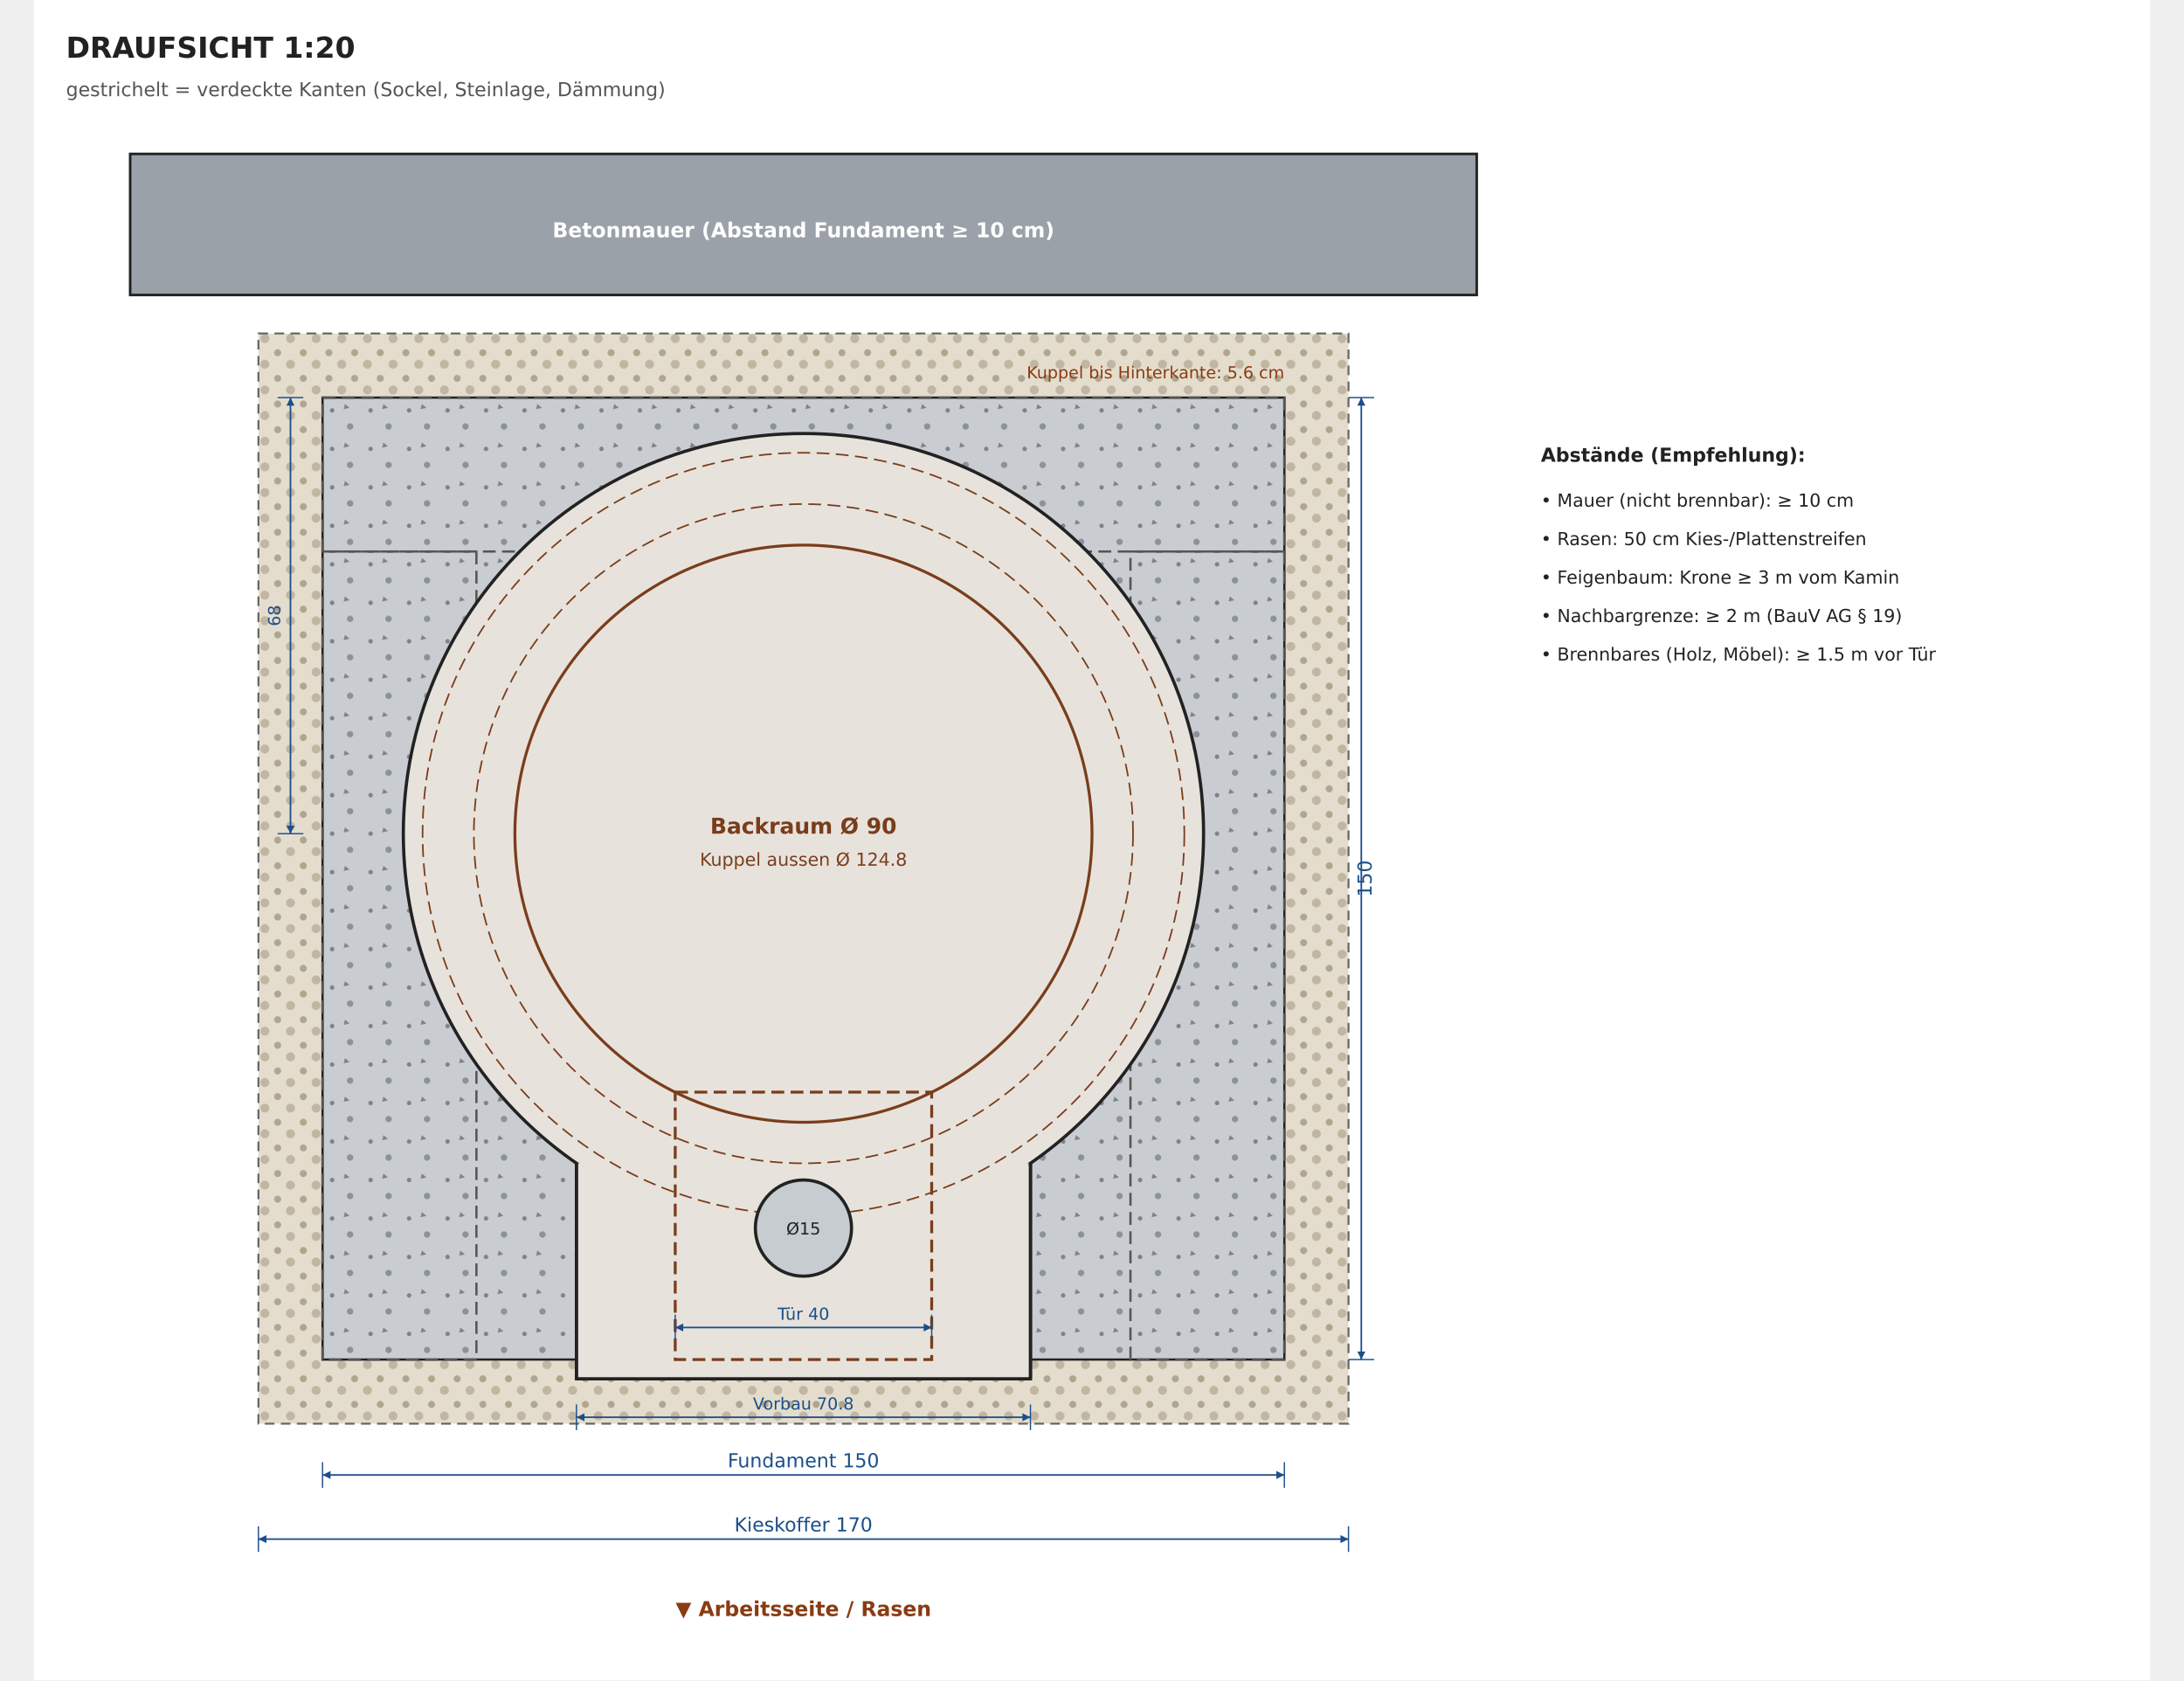
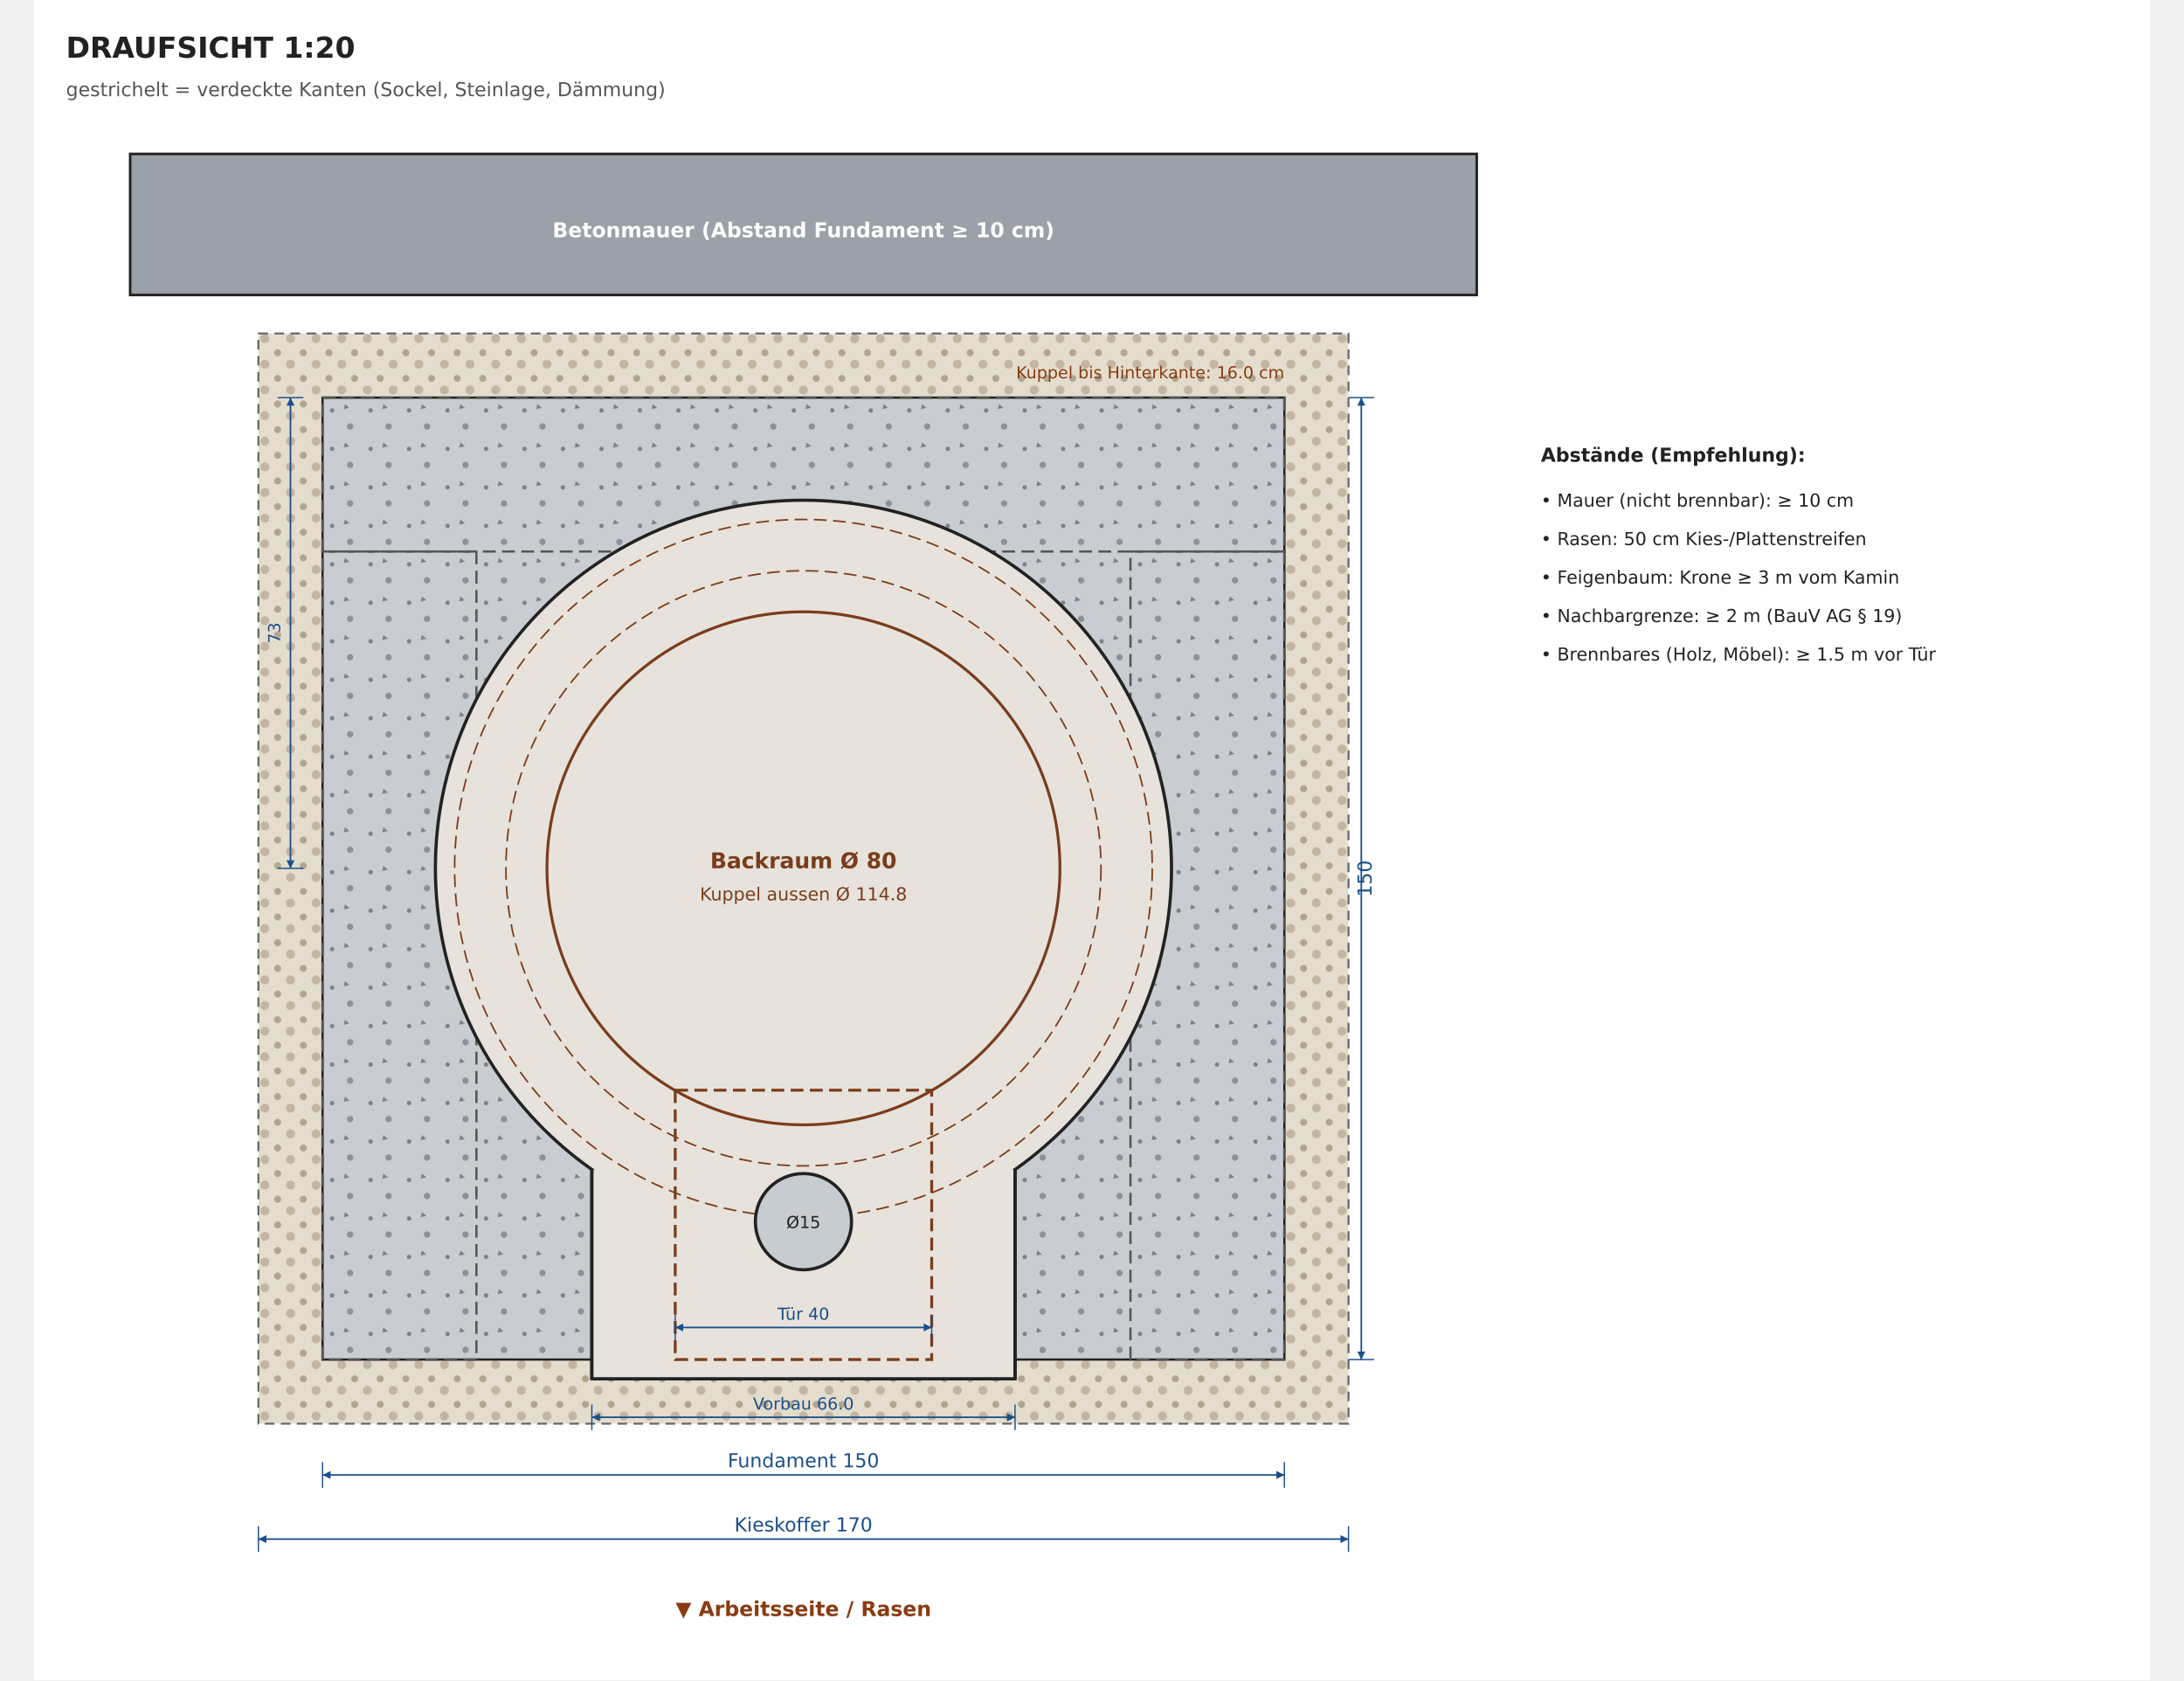
<svg xmlns="http://www.w3.org/2000/svg" width="1300" height="1000" viewBox="-45 -62 330 262" font-family="DejaVu Sans, Arial, sans-serif">
  <defs>
    <pattern id="pKies" width="4" height="4" patternUnits="userSpaceOnUse">
      <rect width="4" height="4" fill="#d8cfb8" />
      <circle cx="1" cy="1" r="0.55" fill="#8f8060" />
      <circle cx="3" cy="2.8" r="0.7" fill="#a8977a" />
    </pattern>
    <pattern id="pBeton" width="6" height="6" patternUnits="userSpaceOnUse">
      <rect width="6" height="6" fill="#c9cdd2" />
      <circle cx="1.5" cy="2" r="0.35" fill="#7d838b" />
      <circle cx="4.3" cy="4.5" r="0.5" fill="#8c929a" />
      <path d="M3.5 1 l0.7 0.6 l-0.9 0.2z" fill="#7d838b" />
    </pattern>
    <pattern id="pSchal" width="5" height="5" patternUnits="userSpaceOnUse" patternTransform="rotate(45)">
      <rect width="5" height="5" fill="#b9bfc6" />
      <line x1="0" y1="0" x2="0" y2="5" stroke="#6d747c" stroke-width="0.5" />
    </pattern>
    <pattern id="pPerlit" width="4" height="4" patternUnits="userSpaceOnUse">
      <rect width="4" height="4" fill="#f3e7b3" />
      <circle cx="2" cy="2" r="0.45" fill="#fffaf0" stroke="#c8b46a" stroke-width="0.15" />
    </pattern>
    <pattern id="pIso" width="4" height="4" patternUnits="userSpaceOnUse">
      <rect width="4" height="4" fill="#f6edc9" />
      <circle cx="1" cy="3" r="0.4" fill="#fffaf0" stroke="#c8b46a" stroke-width="0.12" />
      <circle cx="3" cy="1" r="0.4" fill="#fffaf0" stroke="#c8b46a" stroke-width="0.12" />
    </pattern>
    <pattern id="pErde" width="6" height="6" patternUnits="userSpaceOnUse">
      <rect width="6" height="6" fill="#cdb48f" />
      <path d="M0 6 L6 0" stroke="#a0855f" stroke-width="0.4" />
    </pattern>
    <marker id="arr" viewBox="0 0 10 10" refX="10" refY="5" markerWidth="5" markerHeight="5" orient="auto-start-reverse">
      <path d="M0 0 L10 5 L0 10 z" fill="#1c4f8a" />
    </marker>
  </defs>
  <rect x="-45" y="-62" width="330" height="262" fill="#ffffff" />
  <rect x="-30.00" y="-38.00" width="210.00" height="22.00" fill="#9aa1a8" stroke="#222" stroke-width="0.4" />
  <text x="75.00" y="-25.00" font-size="3.2" text-anchor="middle" fill="#fff" font-weight="bold">Betonmauer (Abstand Fundament ≥ 10 cm)</text>
  <rect x="-10.00" y="-10.00" width="170.00" height="170.00" fill="url(#pKies)" stroke="#222" stroke-width="0.3" stroke-dasharray="1.5 1" opacity="0.7" />
  <rect x="0.00" y="0.00" width="150.00" height="150.00" fill="url(#pBeton)" stroke="#222" stroke-width="0.35" />
  <rect x="0.00" y="0.00" width="150.00" height="24.00" fill="none" stroke="#555" stroke-width="0.35" stroke-dasharray="2 1" />
  <rect x="0.00" y="24.00" width="24.00" height="126.00" fill="none" stroke="#555" stroke-width="0.35" stroke-dasharray="2 1" />
  <rect x="126.00" y="24.00" width="24.00" height="126.00" fill="none" stroke="#555" stroke-width="0.35" stroke-dasharray="2 1" />
-   <rect x="39.60" y="88.00" width="70.80" height="65.00" fill="#e7e3dc" stroke="#222" stroke-width="0.5" />
-   <circle cx="75.0" cy="68.0" r="62.4" fill="#e7e3dc" stroke="#222" stroke-width="0.5" />
-   <rect x="39.85" y="119.39" width="70.30" height="33.61" fill="#e7e3dc" stroke="none" stroke-width="0" />
-   <line x1="39.60" y1="119.39" x2="39.60" y2="153.00" stroke="#222" stroke-width="0.5" />
-   <line x1="110.40" y1="119.39" x2="110.40" y2="153.00" stroke="#222" stroke-width="0.5" />
-   <line x1="39.60" y1="153.00" x2="110.40" y2="153.00" stroke="#222" stroke-width="0.5" />
-   <circle cx="75.0" cy="68.0" r="59.4" fill="none" stroke="#7a3d1c" stroke-width="0.25" stroke-dasharray="2 1" />
-   <circle cx="75.0" cy="68.0" r="51.4" fill="none" stroke="#7a3d1c" stroke-width="0.25" stroke-dasharray="2 1" />
-   <circle cx="75.0" cy="68.0" r="45.0" fill="none" stroke="#7a3d1c" stroke-width="0.45" stroke-dasharray="0" />
-   <rect x="55.00" y="108.30" width="40.00" height="41.70" fill="none" stroke="#7a3d1c" stroke-width="0.45" stroke-dasharray="2 1" />
-   <circle cx="75.0" cy="129.5" r="7.5" fill="#c7ccd1" stroke="#222" stroke-width="0.5" />
-   <text x="75.00" y="130.50" font-size="2.6" text-anchor="middle" fill="#222" font-weight="normal">Ø15</text>
-   <text x="75.00" y="68.00" font-size="3.4" text-anchor="middle" fill="#7a3d1c" font-weight="bold">Backraum Ø 90</text>
-   <text x="75.00" y="73.00" font-size="2.8" text-anchor="middle" fill="#7a3d1c" font-weight="normal">Kuppel aussen Ø 124.8</text>
+   <rect x="42.00" y="93.40" width="66.00" height="59.60" fill="#e7e3dc" stroke="#222" stroke-width="0.5" />
+   <circle cx="75.0" cy="73.4" r="57.4" fill="#e7e3dc" stroke="#222" stroke-width="0.5" />
+   <rect x="42.25" y="120.37" width="65.50" height="32.63" fill="#e7e3dc" stroke="none" stroke-width="0" />
+   <line x1="42.00" y1="120.37" x2="42.00" y2="153.00" stroke="#222" stroke-width="0.5" />
+   <line x1="108.00" y1="120.37" x2="108.00" y2="153.00" stroke="#222" stroke-width="0.5" />
+   <line x1="42.00" y1="153.00" x2="108.00" y2="153.00" stroke="#222" stroke-width="0.5" />
+   <circle cx="75.0" cy="73.4" r="54.4" fill="none" stroke="#7a3d1c" stroke-width="0.25" stroke-dasharray="2 1" />
+   <circle cx="75.0" cy="73.4" r="46.4" fill="none" stroke="#7a3d1c" stroke-width="0.25" stroke-dasharray="2 1" />
+   <circle cx="75.0" cy="73.4" r="40.0" fill="none" stroke="#7a3d1c" stroke-width="0.45" stroke-dasharray="0" />
+   <rect x="55.00" y="108.00" width="40.00" height="42.00" fill="none" stroke="#7a3d1c" stroke-width="0.45" stroke-dasharray="2 1" />
+   <circle cx="75.0" cy="128.5" r="7.5" fill="#c7ccd1" stroke="#222" stroke-width="0.5" />
+   <text x="75.00" y="129.50" font-size="2.6" text-anchor="middle" fill="#222" font-weight="normal">Ø15</text>
+   <text x="75.00" y="73.40" font-size="3.4" text-anchor="middle" fill="#7a3d1c" font-weight="bold">Backraum Ø 80</text>
+   <text x="75.00" y="78.40" font-size="2.8" text-anchor="middle" fill="#7a3d1c" font-weight="normal">Kuppel aussen Ø 114.8</text>
  <line x1="0.00" y1="168.00" x2="150.00" y2="168.00" stroke="#1c4f8a" stroke-width="0.25" marker-start="url(#arr)" marker-end="url(#arr)" />
  <line x1="0.00" y1="166.00" x2="0.00" y2="170.00" stroke="#1c4f8a" stroke-width="0.2" />
  <line x1="150.00" y1="166.00" x2="150.00" y2="170.00" stroke="#1c4f8a" stroke-width="0.2" />
  <text x="75.00" y="166.80" font-size="3.0" text-anchor="middle" fill="#1c4f8a" font-weight="normal">Fundament 150</text>
  <line x1="-10.00" y1="178.00" x2="160.00" y2="178.00" stroke="#1c4f8a" stroke-width="0.25" marker-start="url(#arr)" marker-end="url(#arr)" />
  <line x1="-10.00" y1="176.00" x2="-10.00" y2="180.00" stroke="#1c4f8a" stroke-width="0.2" />
  <line x1="160.00" y1="176.00" x2="160.00" y2="180.00" stroke="#1c4f8a" stroke-width="0.2" />
  <text x="75.00" y="176.80" font-size="3.0" text-anchor="middle" fill="#1c4f8a" font-weight="normal">Kieskoffer 170</text>
  <line x1="162.00" y1="0.00" x2="162.00" y2="150.00" stroke="#1c4f8a" stroke-width="0.25" marker-start="url(#arr)" marker-end="url(#arr)" />
  <line x1="160.00" y1="0.00" x2="164.00" y2="0.00" stroke="#1c4f8a" stroke-width="0.2" />
  <line x1="160.00" y1="150.00" x2="164.00" y2="150.00" stroke="#1c4f8a" stroke-width="0.2" />
  <text x="163.60" y="75.00" font-size="3.0" text-anchor="middle" fill="#1c4f8a" font-weight="normal" transform="rotate(-90 163.60 75.00)">150</text>
-   <line x1="-5.00" y1="0.00" x2="-5.00" y2="68.00" stroke="#1c4f8a" stroke-width="0.25" marker-start="url(#arr)" marker-end="url(#arr)" />
+   <line x1="-5.00" y1="0.00" x2="-5.00" y2="73.40" stroke="#1c4f8a" stroke-width="0.25" marker-start="url(#arr)" marker-end="url(#arr)" />
  <line x1="-7.00" y1="0.00" x2="-3.00" y2="0.00" stroke="#1c4f8a" stroke-width="0.2" />
-   <line x1="-7.00" y1="68.00" x2="-3.00" y2="68.00" stroke="#1c4f8a" stroke-width="0.2" />
-   <text x="-6.60" y="34.00" font-size="2.6" text-anchor="middle" fill="#1c4f8a" font-weight="normal" transform="rotate(-90 -6.60 34.00)">68</text>
-   <text x="150.00" y="-3.00" font-size="2.6" text-anchor="end" fill="#8a3b12" font-weight="normal">Kuppel bis Hinterkante: 5.6 cm</text>
+   <line x1="-7.00" y1="73.40" x2="-3.00" y2="73.40" stroke="#1c4f8a" stroke-width="0.2" />
+   <text x="-6.60" y="36.70" font-size="2.6" text-anchor="middle" fill="#1c4f8a" font-weight="normal" transform="rotate(-90 -6.60 36.70)">73</text>
+   <text x="150.00" y="-3.00" font-size="2.6" text-anchor="end" fill="#8a3b12" font-weight="normal">Kuppel bis Hinterkante: 16.0 cm</text>
  <line x1="55.00" y1="145.00" x2="95.00" y2="145.00" stroke="#1c4f8a" stroke-width="0.25" marker-start="url(#arr)" marker-end="url(#arr)" />
  <line x1="55.00" y1="143.00" x2="55.00" y2="147.00" stroke="#1c4f8a" stroke-width="0.2" />
  <line x1="95.00" y1="143.00" x2="95.00" y2="147.00" stroke="#1c4f8a" stroke-width="0.2" />
  <text x="75.00" y="143.80" font-size="2.6" text-anchor="middle" fill="#1c4f8a" font-weight="normal">Tür 40</text>
-   <line x1="39.60" y1="159.00" x2="110.40" y2="159.00" stroke="#1c4f8a" stroke-width="0.25" marker-start="url(#arr)" marker-end="url(#arr)" />
-   <line x1="39.60" y1="157.00" x2="39.60" y2="161.00" stroke="#1c4f8a" stroke-width="0.2" />
-   <line x1="110.40" y1="157.00" x2="110.40" y2="161.00" stroke="#1c4f8a" stroke-width="0.2" />
-   <text x="75.00" y="157.80" font-size="2.6" text-anchor="middle" fill="#1c4f8a" font-weight="normal">Vorbau 70.8</text>
+   <line x1="42.00" y1="159.00" x2="108.00" y2="159.00" stroke="#1c4f8a" stroke-width="0.25" marker-start="url(#arr)" marker-end="url(#arr)" />
+   <line x1="42.00" y1="157.00" x2="42.00" y2="161.00" stroke="#1c4f8a" stroke-width="0.2" />
+   <line x1="108.00" y1="157.00" x2="108.00" y2="161.00" stroke="#1c4f8a" stroke-width="0.2" />
+   <text x="75.00" y="157.80" font-size="2.6" text-anchor="middle" fill="#1c4f8a" font-weight="normal">Vorbau 66.0</text>
  <text x="75.00" y="190.00" font-size="3.2" text-anchor="middle" fill="#8a3b12" font-weight="bold">▼ Arbeitsseite / Rasen</text>
  <text x="-40.00" y="-53.00" font-size="4.5" text-anchor="start" fill="#222" font-weight="bold">DRAUFSICHT  1:20</text>
  <text x="-40.00" y="-47.00" font-size="3" text-anchor="start" fill="#555" font-weight="normal">gestrichelt = verdeckte Kanten (Sockel, Steinlage, Dämmung)</text>
  <text x="190.00" y="10.00" font-size="3" text-anchor="start" fill="#222" font-weight="bold">Abstände (Empfehlung):</text>
  <text x="190.00" y="17.00" font-size="2.8" text-anchor="start" fill="#222" font-weight="normal">• Mauer (nicht brennbar): ≥ 10 cm</text>
  <text x="190.00" y="23.00" font-size="2.8" text-anchor="start" fill="#222" font-weight="normal">• Rasen: 50 cm Kies-/Plattenstreifen</text>
  <text x="190.00" y="29.00" font-size="2.8" text-anchor="start" fill="#222" font-weight="normal">• Feigenbaum: Krone ≥ 3 m vom Kamin</text>
  <text x="190.00" y="35.00" font-size="2.8" text-anchor="start" fill="#222" font-weight="normal">• Nachbargrenze: ≥ 2 m (BauV AG § 19)</text>
  <text x="190.00" y="41.00" font-size="2.8" text-anchor="start" fill="#222" font-weight="normal">• Brennbares (Holz, Möbel): ≥ 1.5 m vor Tür</text>
</svg>
